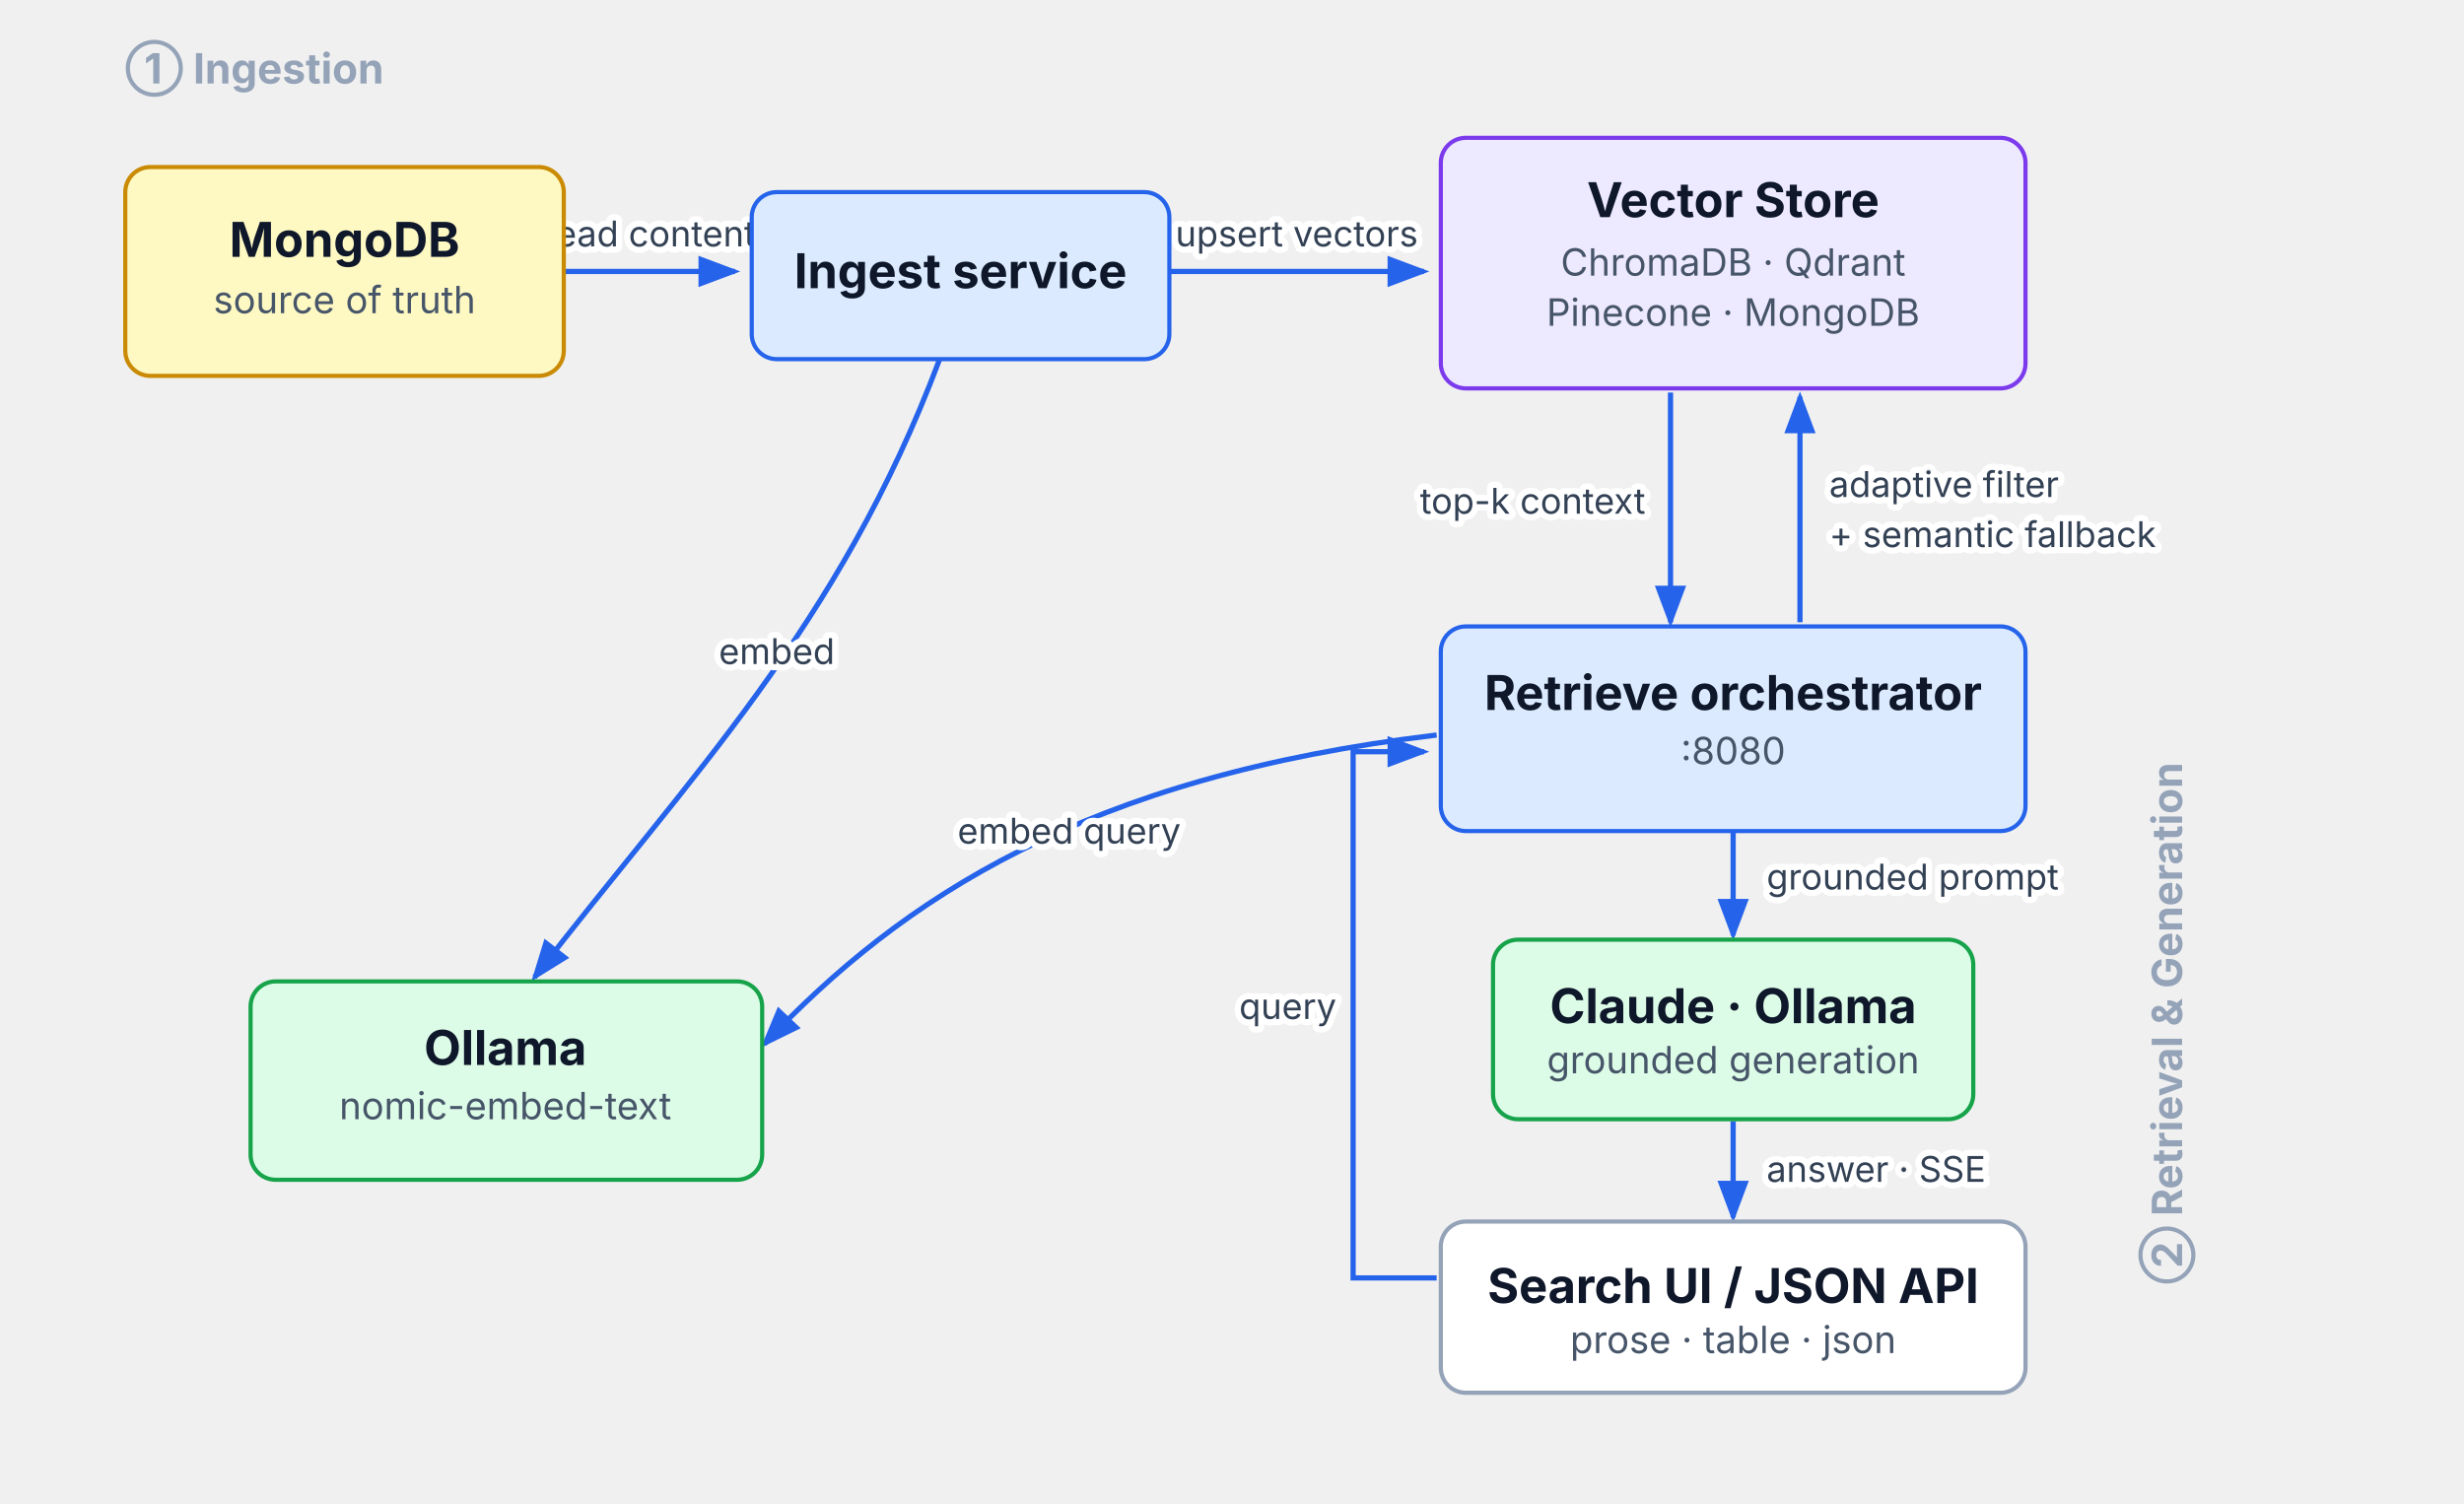
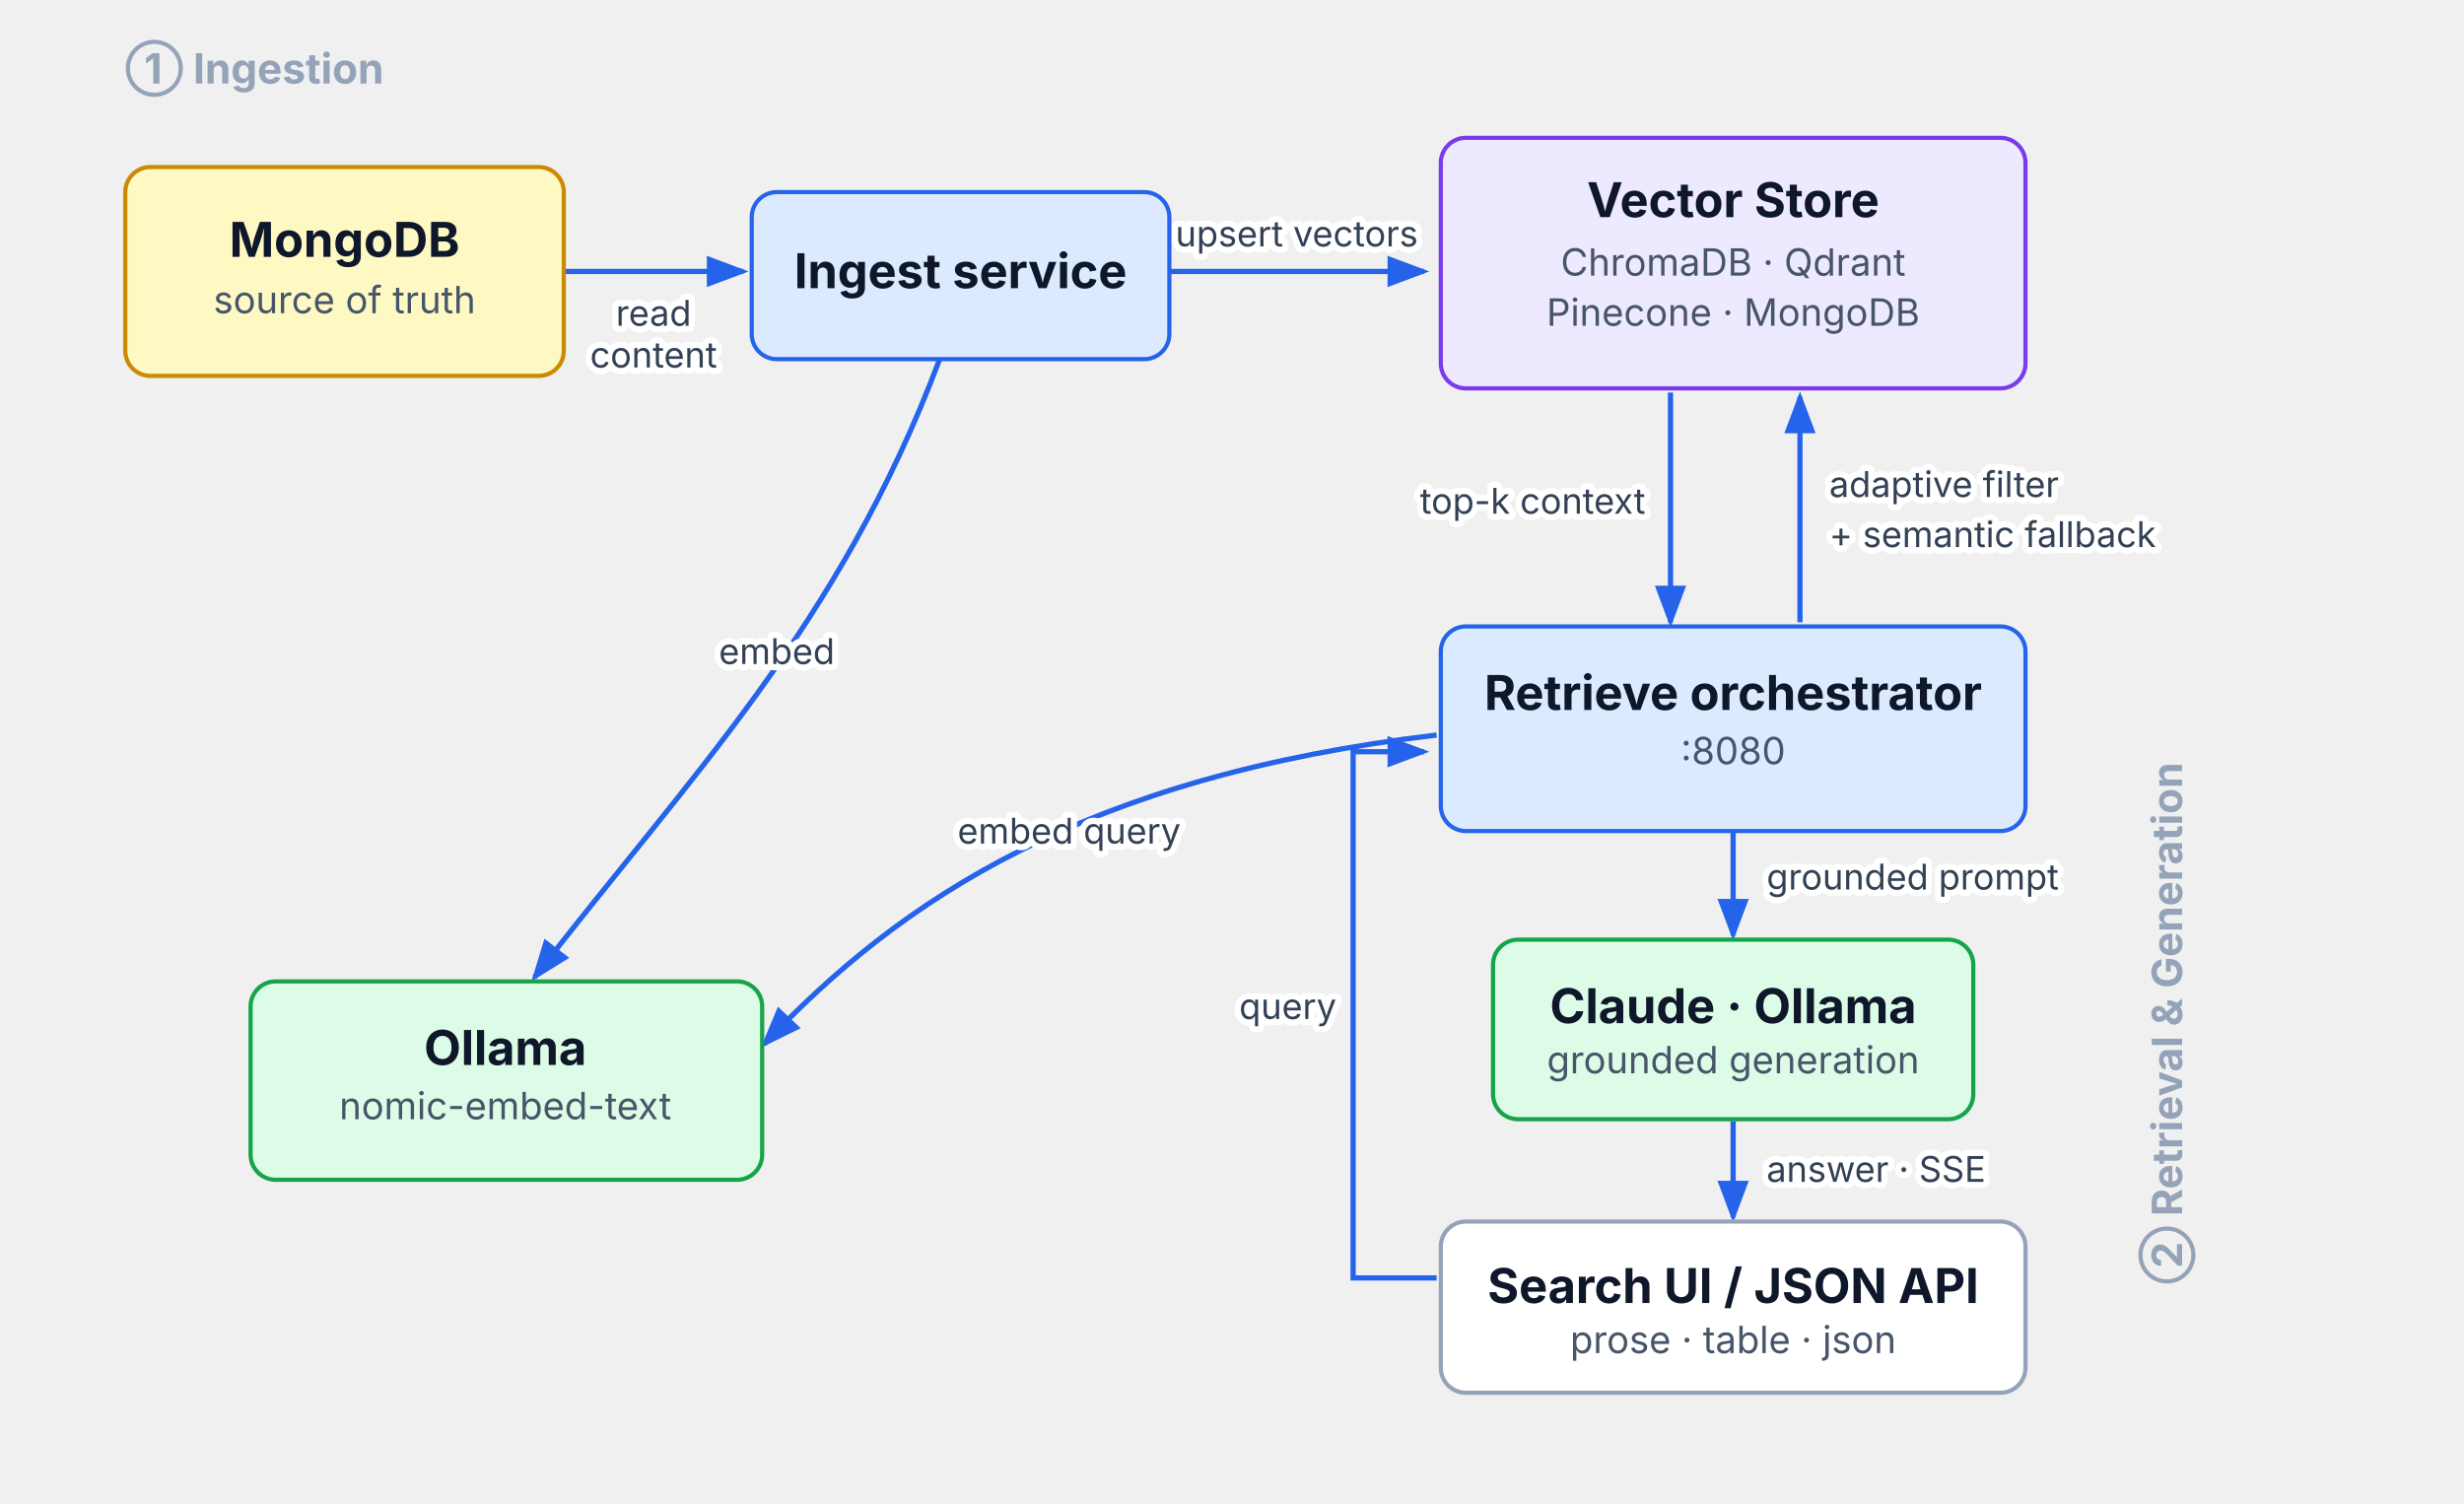
<svg xmlns="http://www.w3.org/2000/svg" width="1180" height="720" viewBox="0 0 1180 720" font-family="Inter, 'Segoe UI', sans-serif">
  <defs>
    <marker id="arrow" markerWidth="9" markerHeight="9" refX="7" refY="3" orient="auto" markerUnits="strokeWidth">
      <path d="M0,0 L8,3 L0,6 Z" fill="#2563eb" />
    </marker>
    <style>
      .box  { stroke-width: 2px; rx: 12; }
      .store{ fill:#fef9c3; stroke:#ca8a04; }
      .svc  { fill:#dbeafe; stroke:#2563eb; }
      .vec  { fill:#ede9fe; stroke:#7c3aed; }
      .llm  { fill:#dcfce7; stroke:#16a34a; }
      .ui   { fill:#ffffff; stroke:#94a3b8; }
      .title{ font-size:23px; font-weight:700; fill:#0f172a; }
      .sub  { font-size:18px; fill:#475569; }
      .edge { stroke:#2563eb; stroke-width:2.5px; fill:none; }
      .lbl  { font-size:17px; fill:#334155; paint-order:stroke; stroke:#ffffff; stroke-width:6px; stroke-linejoin:round; }
      .phase{ font-size:20px; font-weight:700; fill:#94a3b8; }
    </style>
  </defs>
  <text class="phase" x="60" y="40">① Ingestion</text>
  <text class="phase" x="1045" y="490" text-anchor="middle" transform="rotate(-90 1045 490)">② Retrieval &amp; Generation</text>
-   <path class="edge" d="M270,130 L352,130" marker-end="url(#arrow)" />
+   <path class="edge" d="M270,130 L356,130" marker-end="url(#arrow)" />
  <path class="edge" d="M560,130 L682,130" marker-end="url(#arrow)" />
  <path class="edge" d="M450,172 C402,300 330,372 256,468" marker-end="url(#arrow)" />
  <path class="edge" d="M800,188 L800,298" marker-end="url(#arrow)" />
  <path class="edge" d="M862,298 L862,190" marker-end="url(#arrow)" />
  <path class="edge" d="M830,397 L830,448" marker-end="url(#arrow)" />
  <path class="edge" d="M830,537 L830,583" marker-end="url(#arrow)" />
  <path class="edge" d="M688,612 L648,612 L648,360 L682,360" marker-end="url(#arrow)" />
  <path class="edge" d="M688,352 C520,372 432,430 366,500" marker-end="url(#arrow)" />
-   <text class="lbl" x="311" y="118" text-anchor="middle">read content</text>
+   <text class="lbl" x="313" y="156" text-anchor="middle">read</text>
+   <text class="lbl" x="313" y="176" text-anchor="middle">content</text>
  <text class="lbl" x="621" y="118" text-anchor="middle">upsert vectors</text>
  <text class="lbl" x="372" y="318" text-anchor="middle">embed</text>
  <text class="lbl" x="788" y="246" text-anchor="end">top-k context</text>
  <text class="lbl" x="876" y="238" text-anchor="start">adaptive filter</text>
  <text class="lbl" x="876" y="262" text-anchor="start">+ semantic fallback</text>
  <text class="lbl" x="846" y="426" text-anchor="start">grounded prompt</text>
  <text class="lbl" x="846" y="566" text-anchor="start">answer · SSE</text>
  <text class="lbl" x="640" y="488" text-anchor="end">query</text>
  <text class="lbl" x="512" y="404" text-anchor="middle">embed query</text>
  <rect class="box store" x="60" y="80" width="210" height="100" rx="12" />
  <text class="title" x="165" y="123" text-anchor="middle">MongoDB</text>
  <text class="sub" x="165" y="150" text-anchor="middle">source of truth</text>
  <rect class="box svc" x="360" y="92" width="200" height="80" rx="12" />
  <text class="title" x="460" y="138" text-anchor="middle">Ingest service</text>
  <rect class="box vec" x="690" y="66" width="280" height="120" rx="12" />
  <text class="title" x="830" y="104" text-anchor="middle">Vector Store</text>
  <text class="sub" x="830" y="132" text-anchor="middle">ChromaDB · Qdrant</text>
  <text class="sub" x="830" y="156" text-anchor="middle">Pinecone · MongoDB</text>
  <rect class="box svc" x="690" y="300" width="280" height="98" rx="12" />
  <text class="title" x="830" y="340" text-anchor="middle">Retrieve orchestrator</text>
  <text class="sub" x="830" y="366" text-anchor="middle">:8080</text>
  <rect class="box llm" x="715" y="450" width="230" height="86" rx="12" />
  <text class="title" x="830" y="490" text-anchor="middle">Claude · Ollama</text>
  <text class="sub" x="830" y="514" text-anchor="middle">grounded generation</text>
  <rect class="box ui" x="690" y="585" width="280" height="82" rx="12" />
  <text class="title" x="830" y="624" text-anchor="middle">Search UI / JSON API</text>
  <text class="sub" x="830" y="648" text-anchor="middle">prose · table · json</text>
  <rect class="box llm" x="120" y="470" width="245" height="95" rx="12" />
  <text class="title" x="242" y="510" text-anchor="middle">Ollama</text>
  <text class="sub" x="242" y="536" text-anchor="middle">nomic-embed-text</text>
</svg>
